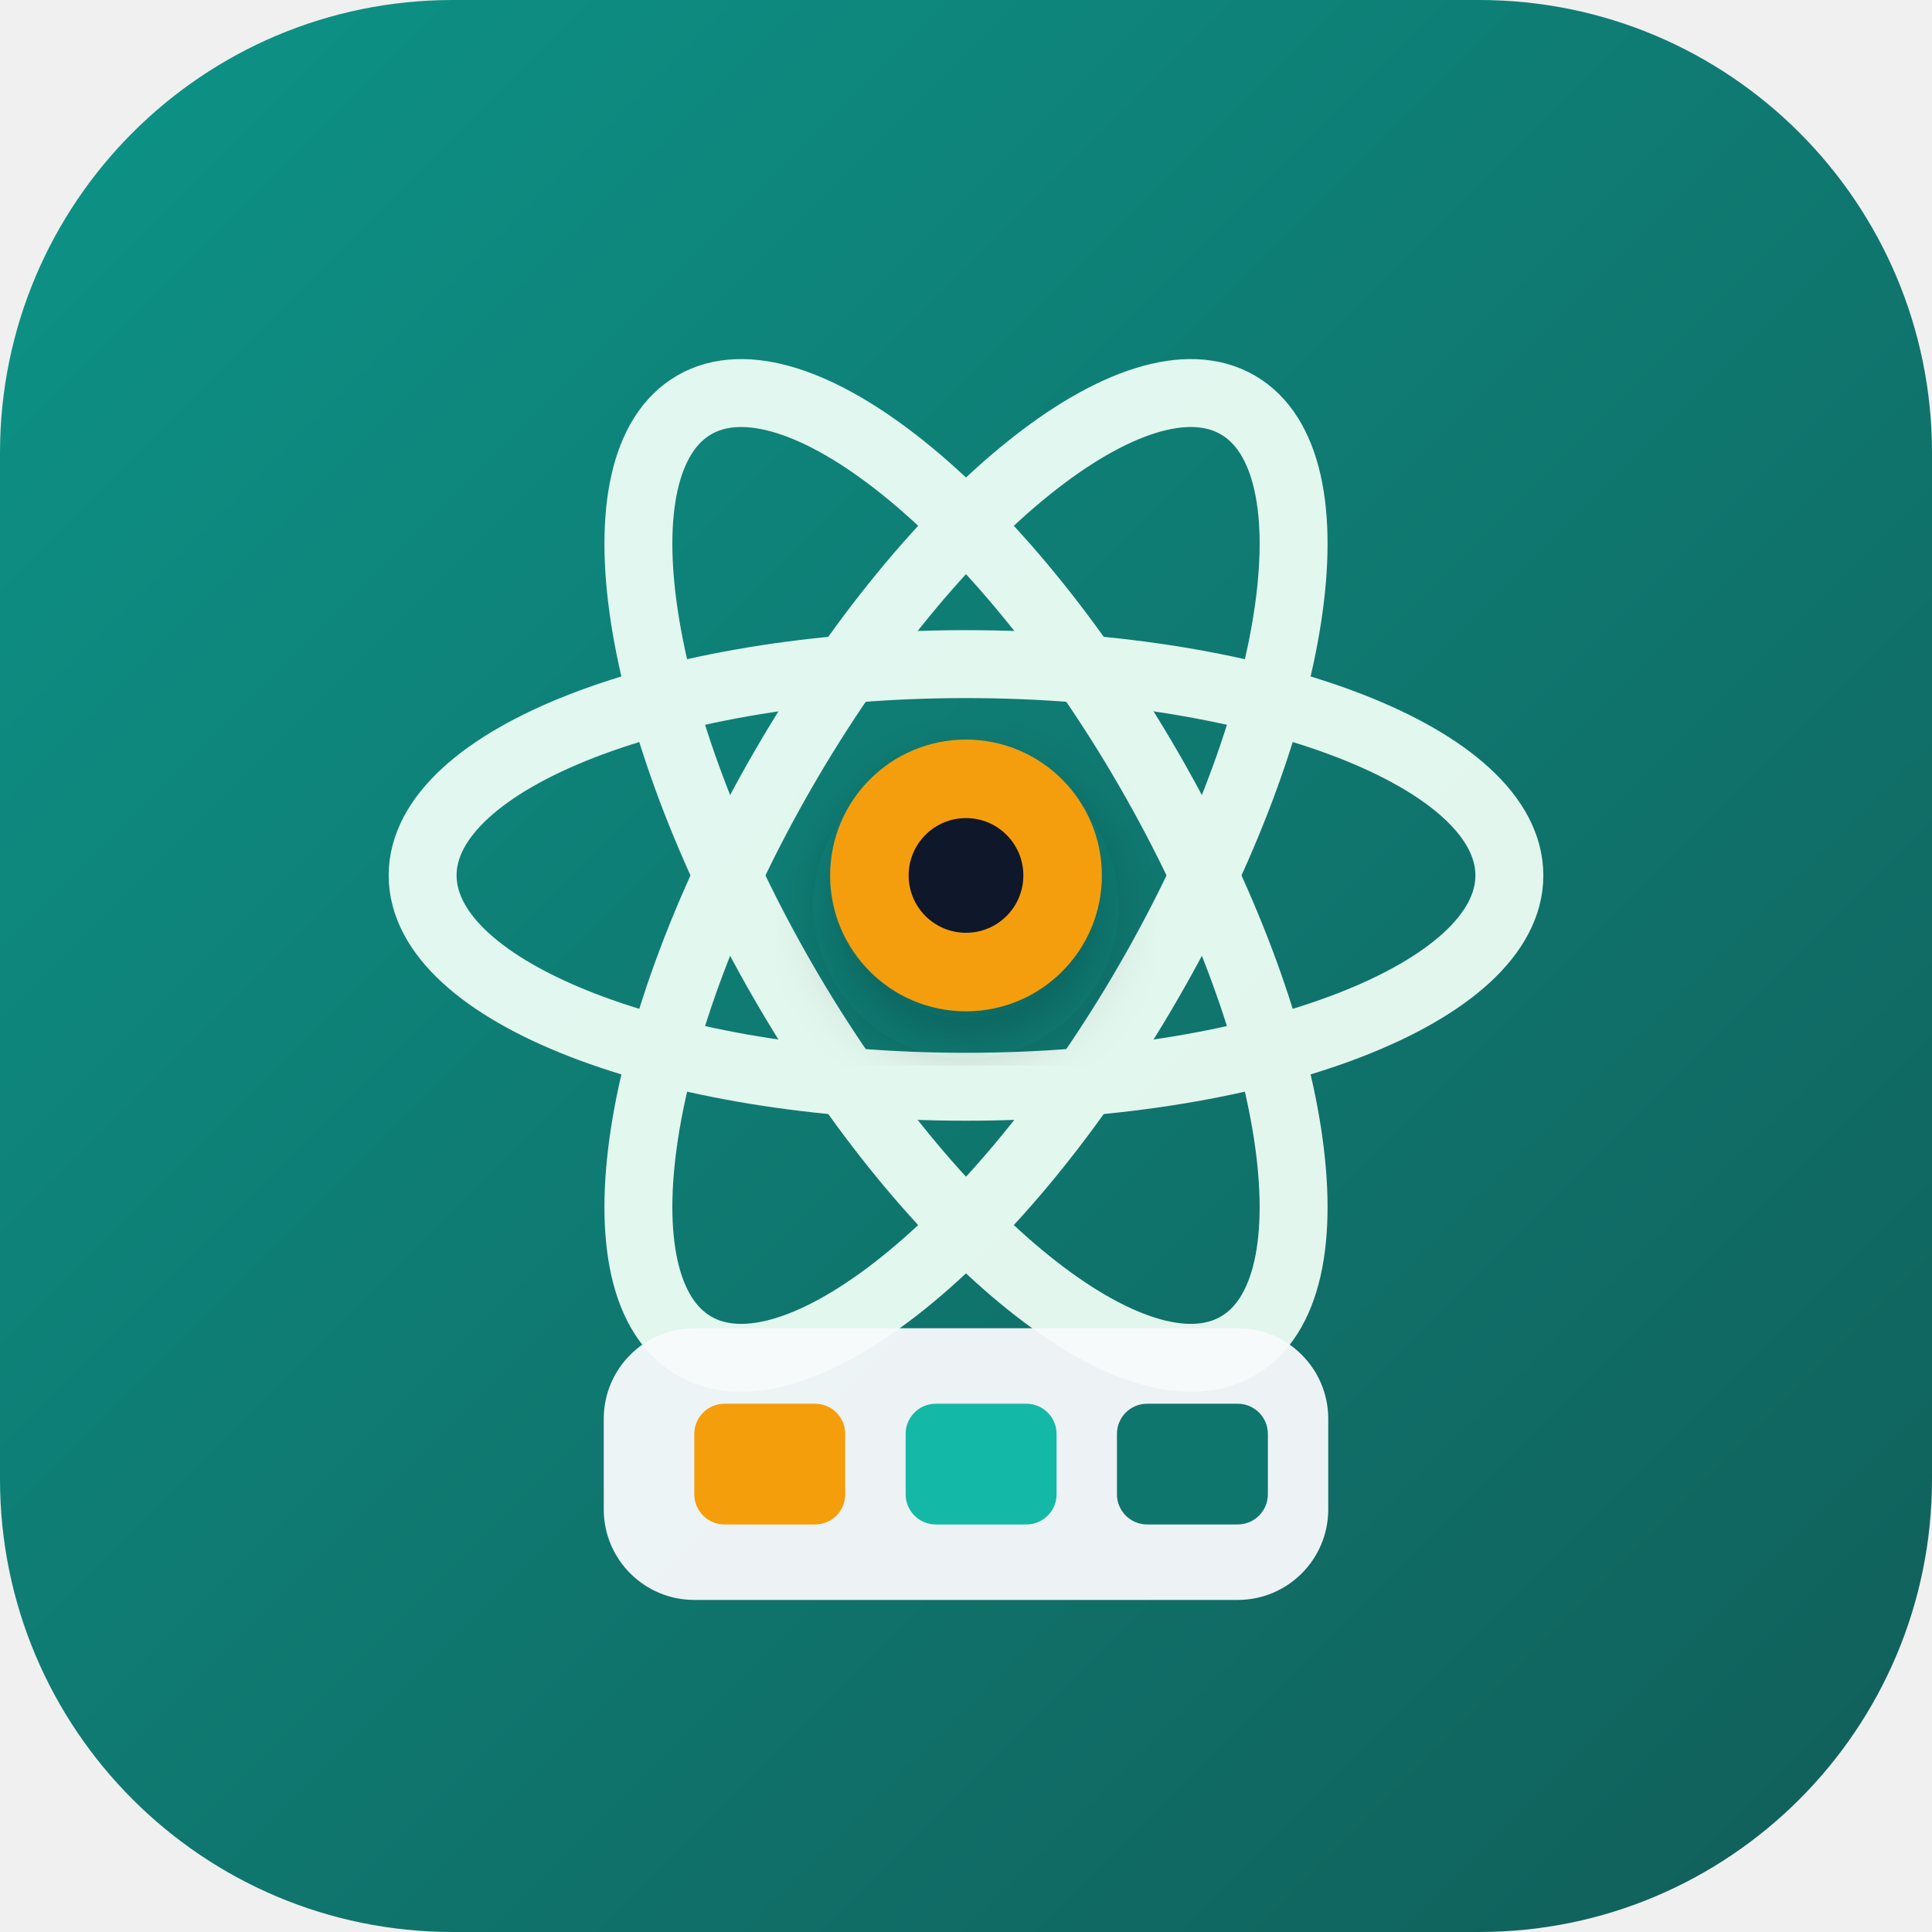
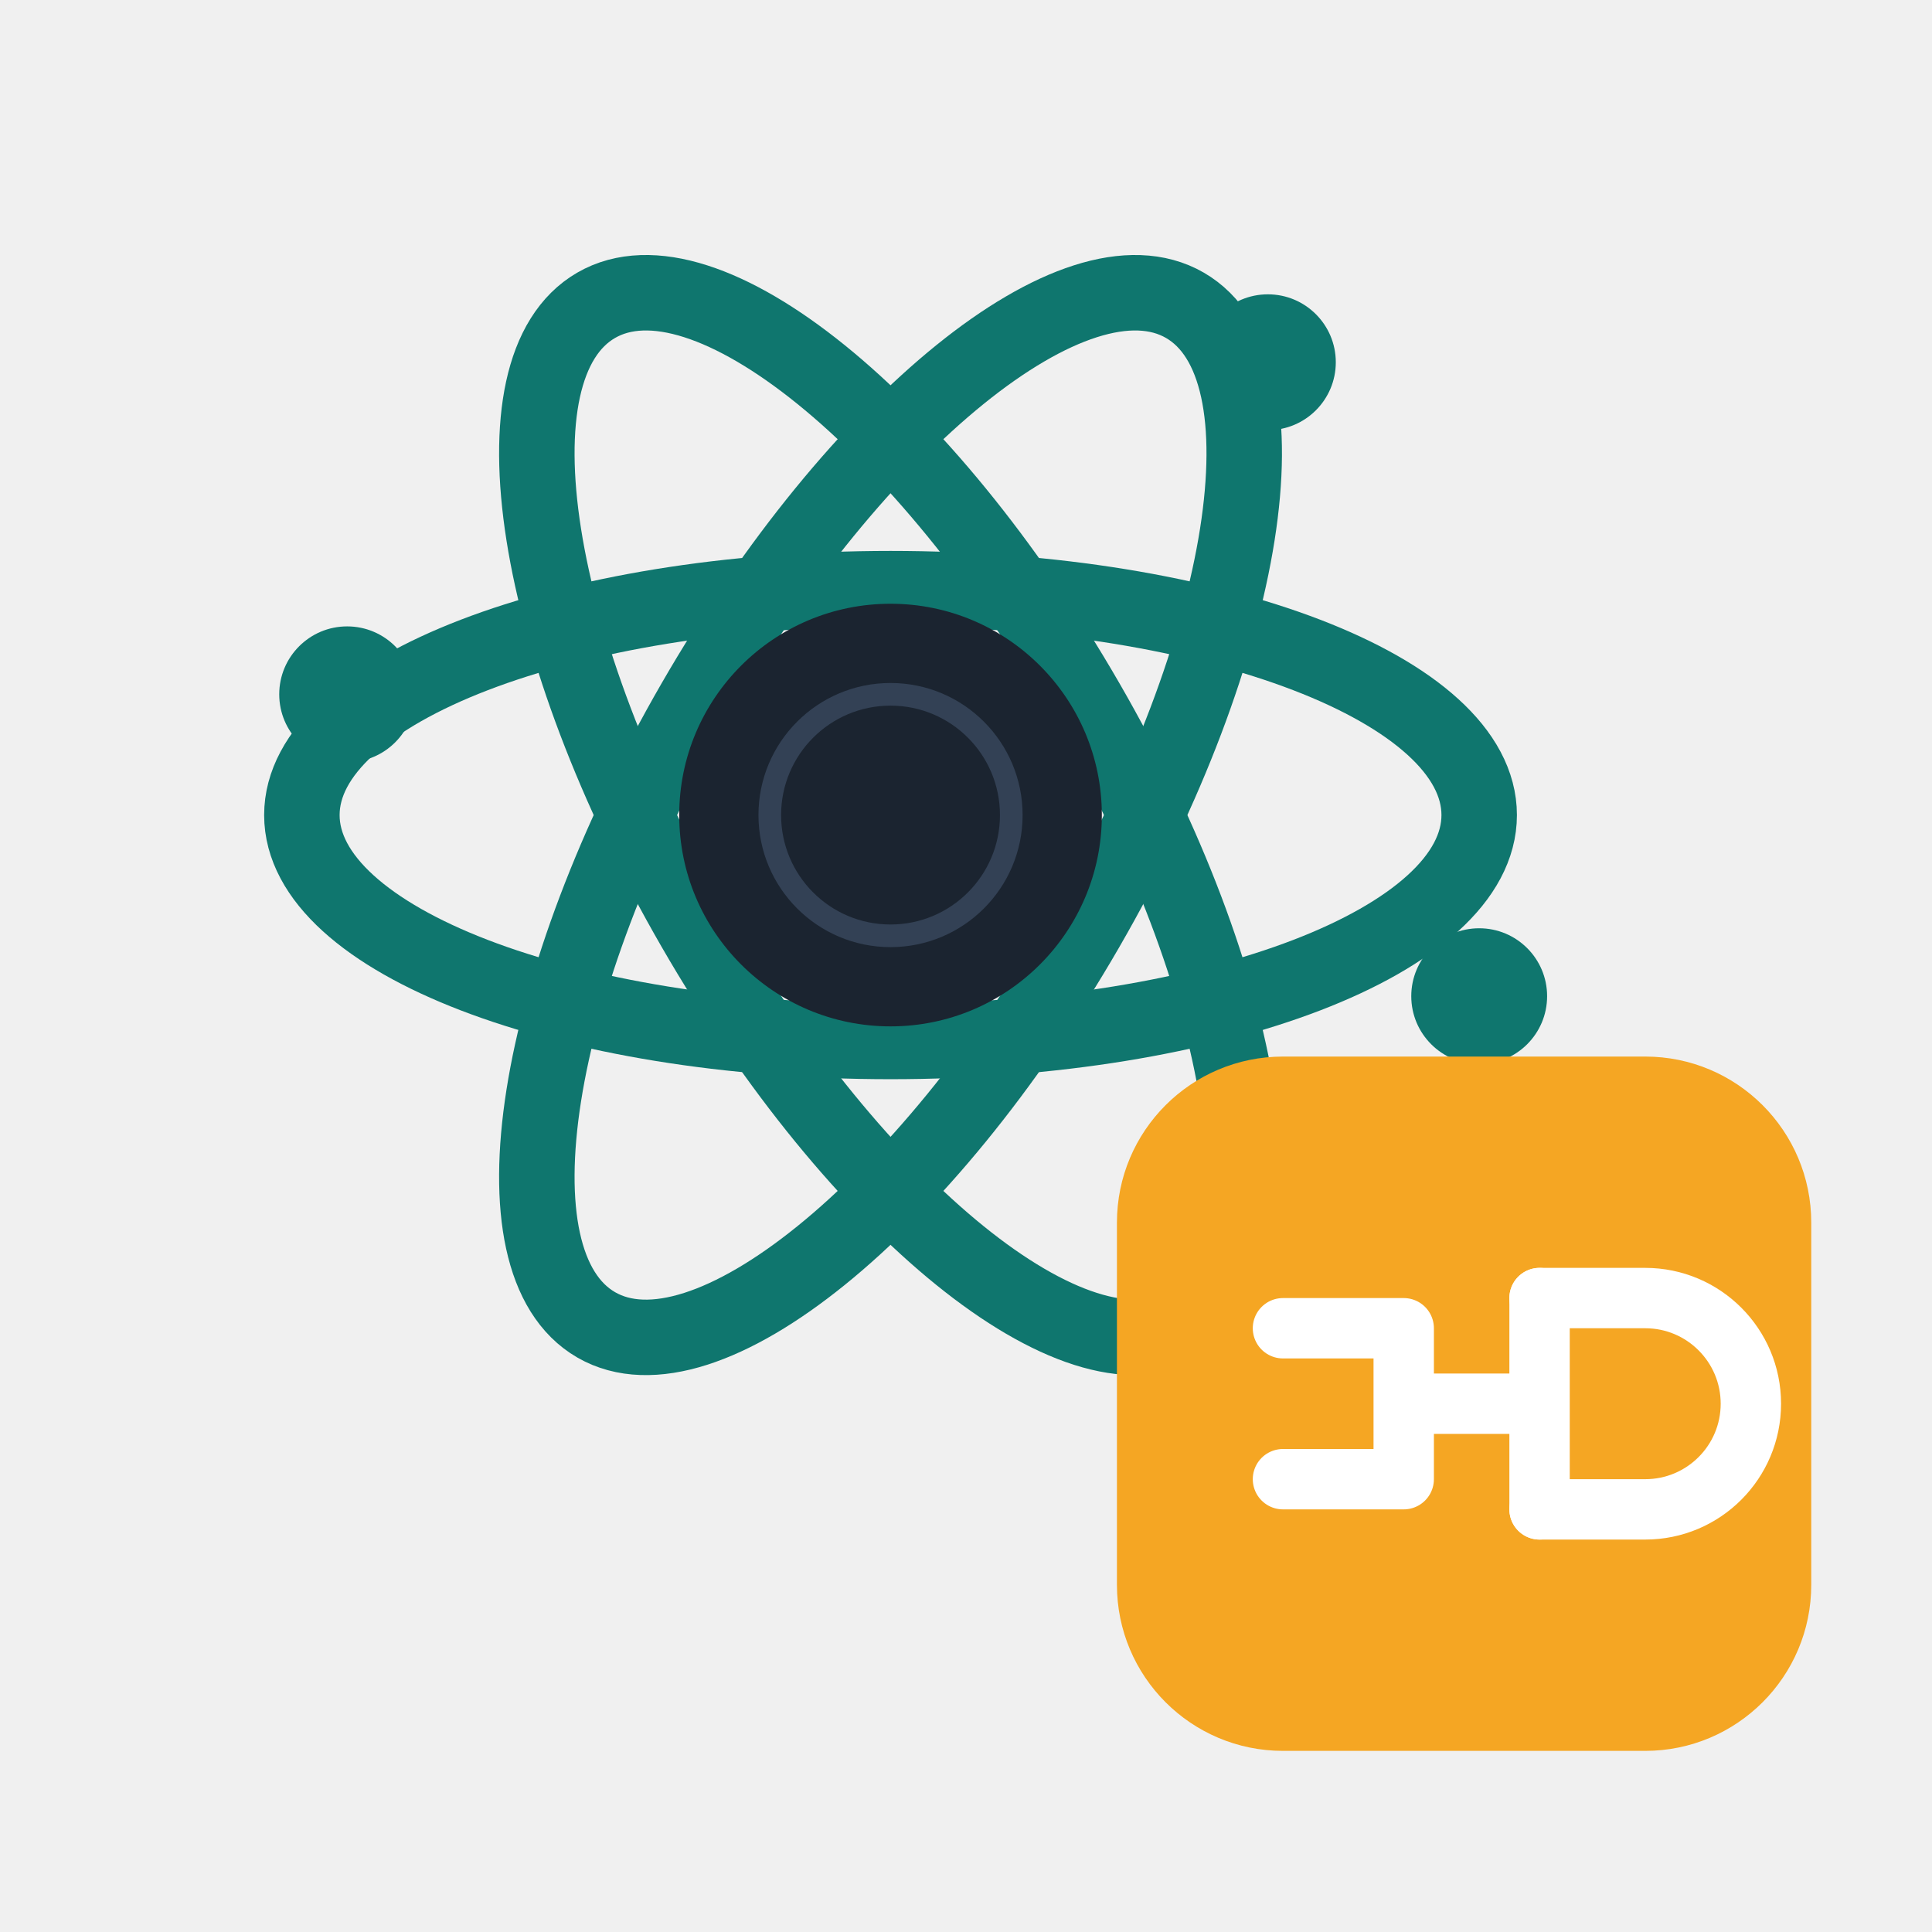
- <svg xmlns="http://www.w3.org/2000/svg" viewBox="0 0 128 128" role="img" aria-label="Electron Debug MCP">
-   <defs>
-     <linearGradient id="g" x1="0%" y1="0%" x2="100%" y2="100%">
-       <stop offset="0%" stop-color="#0D9488" />
-       <stop offset="55%" stop-color="#0F766E" />
-       <stop offset="100%" stop-color="#115E59" />
-     </linearGradient>
-     <filter id="s" x="-20%" y="-20%" width="140%" height="140%">
-       <feDropShadow dx="0" dy="2" stdDeviation="2" flood-color="#042F2E" flood-opacity="0.25" />
-     </filter>
-   </defs>
-   <rect width="128" height="128" rx="30" fill="url(#g)" />
-   <g fill="none" stroke="#ECFDF5" stroke-width="4.5" stroke-linecap="round" opacity="0.95">
-     <ellipse cx="64" cy="58" rx="36" ry="14" />
-     <ellipse cx="64" cy="58" rx="36" ry="14" transform="rotate(60 64 58)" />
-     <ellipse cx="64" cy="58" rx="36" ry="14" transform="rotate(120 64 58)" />
+ <svg xmlns="http://www.w3.org/2000/svg" viewBox="0 0 256 256" role="img" aria-label="Electron Debug MCP">
+   <g fill="none" stroke="#0F766E" stroke-width="10" stroke-linecap="round">
+     <ellipse cx="118" cy="108" rx="78" ry="30" />
+     <ellipse cx="118" cy="108" rx="78" ry="30" transform="rotate(60 118 108)" />
+     <ellipse cx="118" cy="108" rx="78" ry="30" transform="rotate(120 118 108)" />
  </g>
-   <circle cx="64" cy="58" r="9" fill="#F59E0B" filter="url(#s)" />
-   <circle cx="64" cy="58" r="3.8" fill="#0F172A" />
-   <rect x="40" y="88" width="48" height="18" rx="6" fill="#F8FAFC" opacity="0.95" />
-   <rect x="46" y="93" width="10" height="8" rx="2" fill="#F59E0B" />
-   <rect x="60" y="93" width="10" height="8" rx="2" fill="#14B8A6" />
-   <rect x="74" y="93" width="10" height="8" rx="2" fill="#0F766E" />
+   <circle cx="46" cy="92" r="9" fill="#0F766E" />
+   <circle cx="168" cy="48" r="9" fill="#0F766E" />
+   <circle cx="196" cy="132" r="9" fill="#0F766E" />
+   <circle cx="118" cy="108" r="28" fill="#1B2430" />
+   <circle cx="118" cy="108" r="16" fill="none" stroke="#334155" stroke-width="3" />
+   <g transform="translate(148 140)">
+     <rect x="0" y="0" width="92" height="92" rx="22" fill="#F5A623" />
+     <path d="M22 36h16M22 56h16M38 36v20M38 46h18M56 32v28" fill="none" stroke="#fff" stroke-width="8" stroke-linecap="round" stroke-linejoin="round" />
+     <path d="M56 32h14a10 10 0 0 1 0 28H56" fill="none" stroke="#fff" stroke-width="8" stroke-linecap="round" />
+   </g>
</svg>
